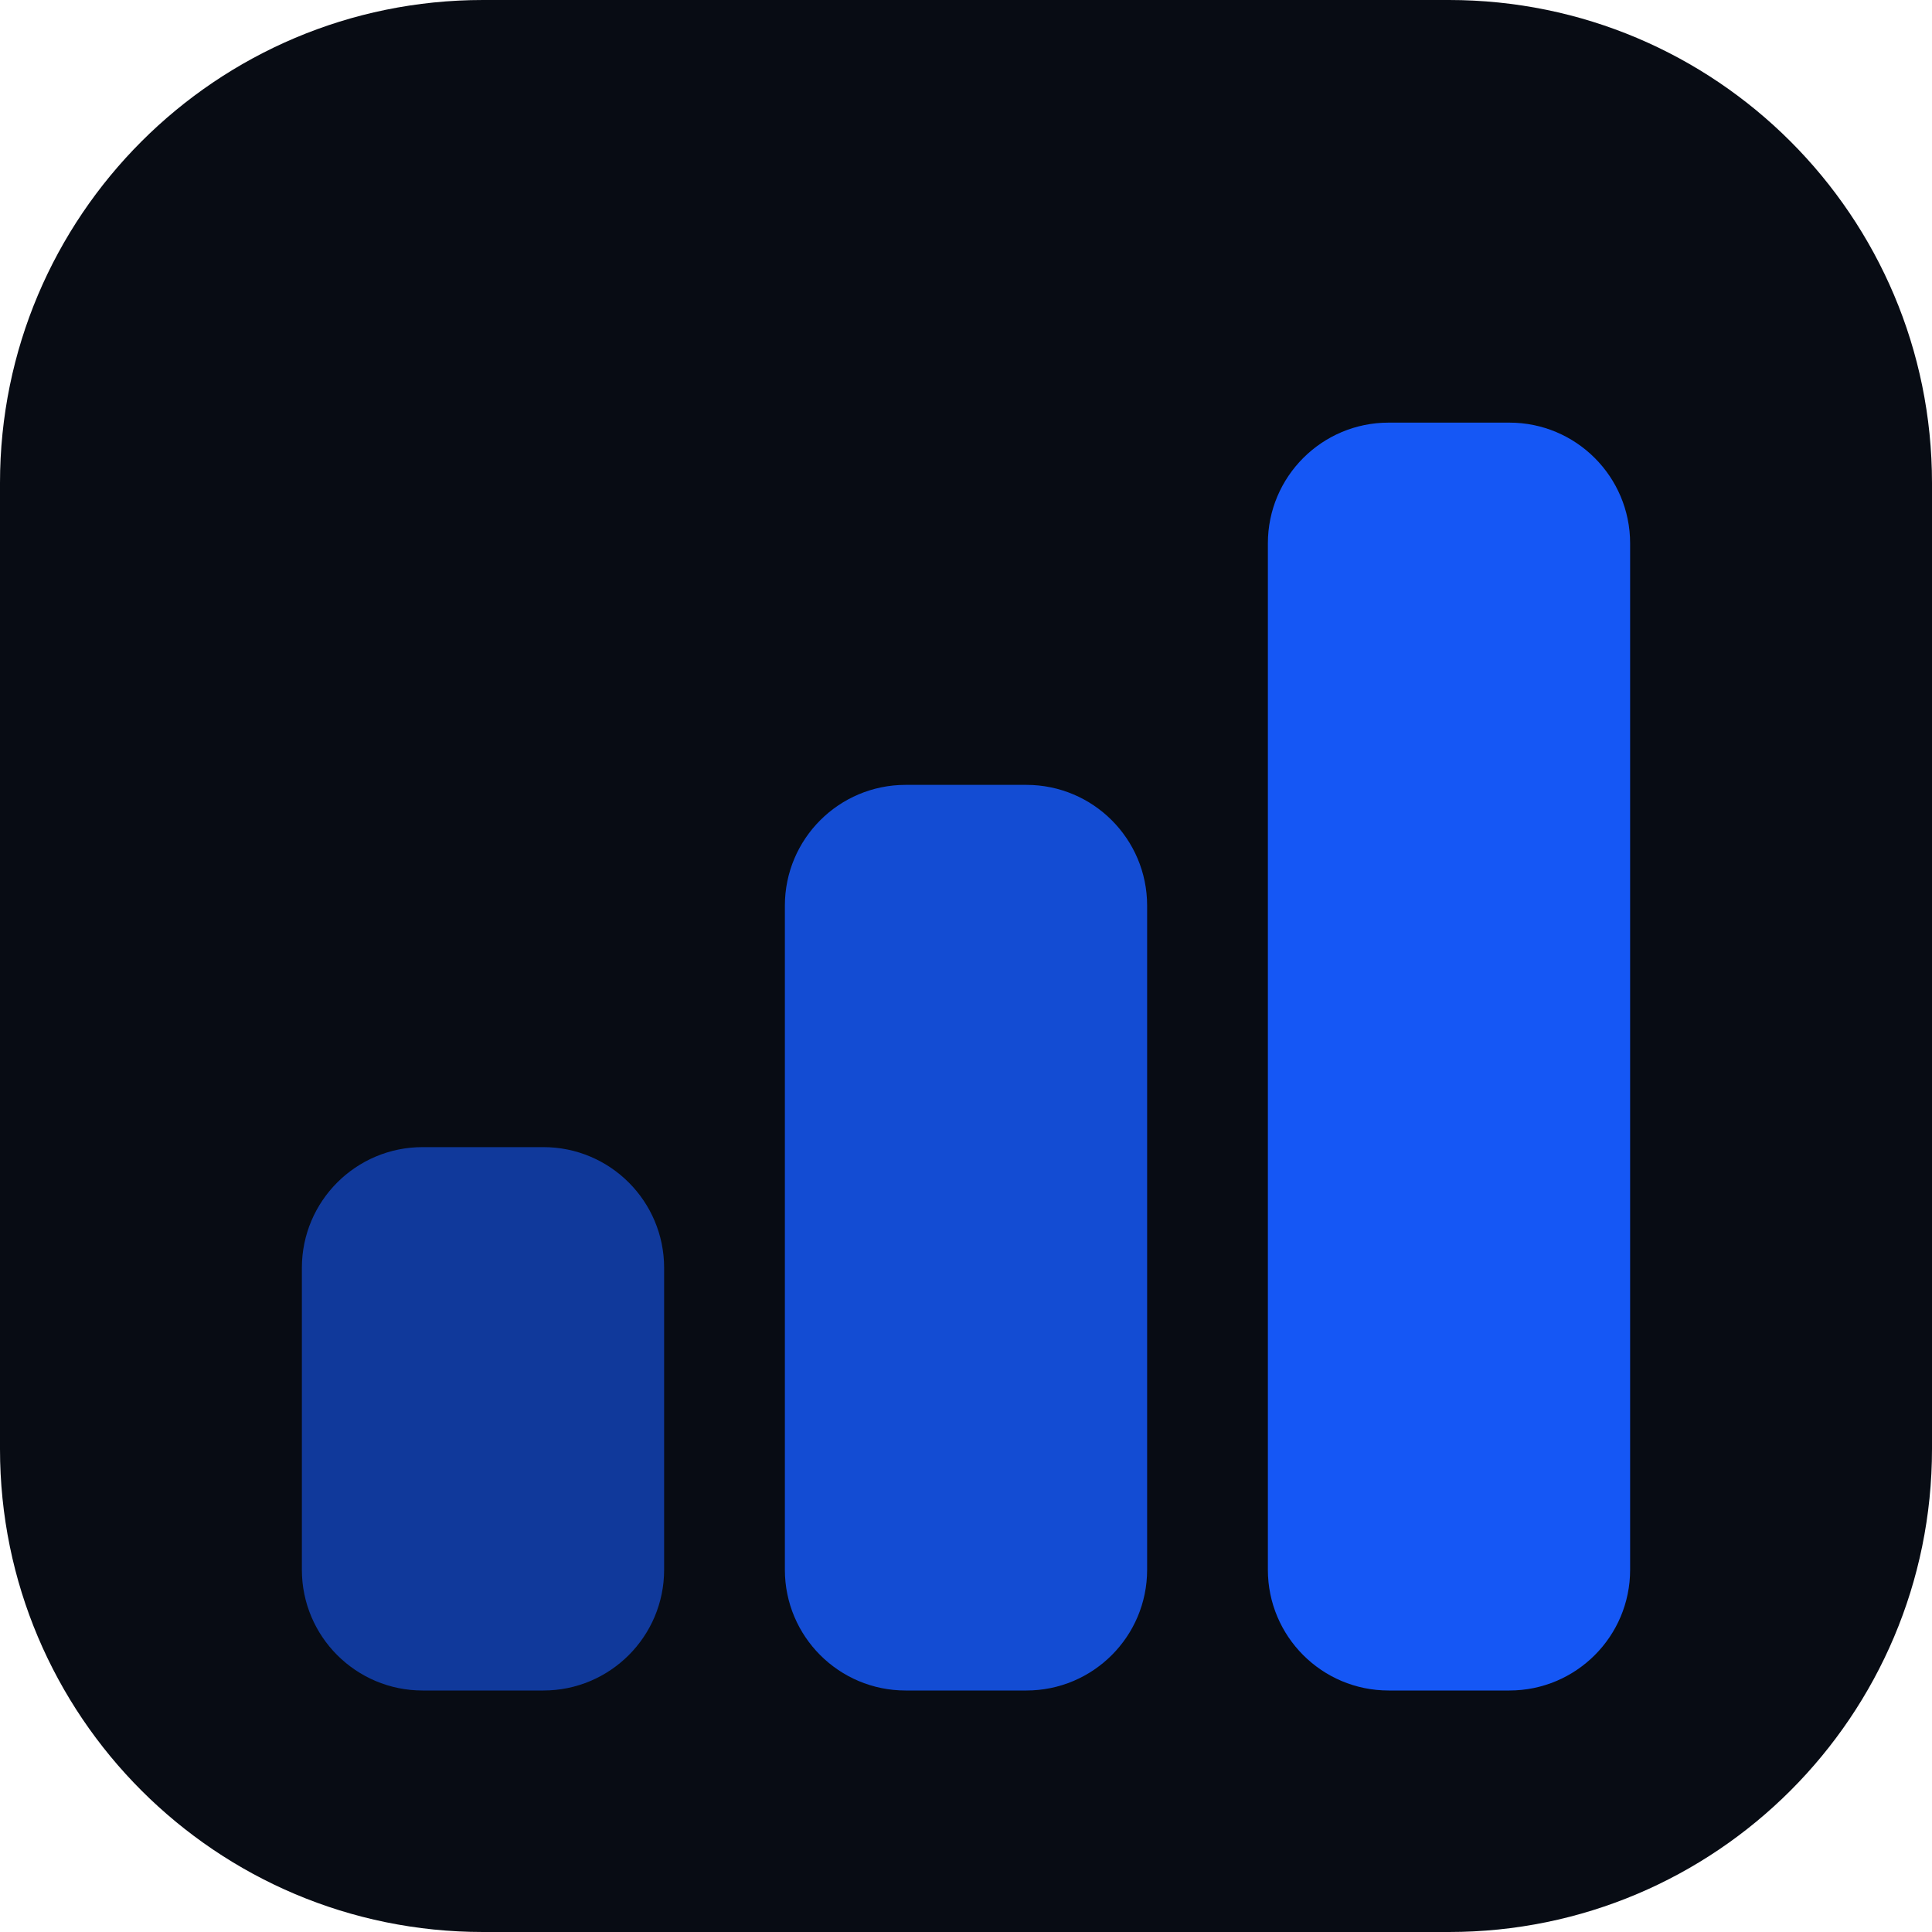
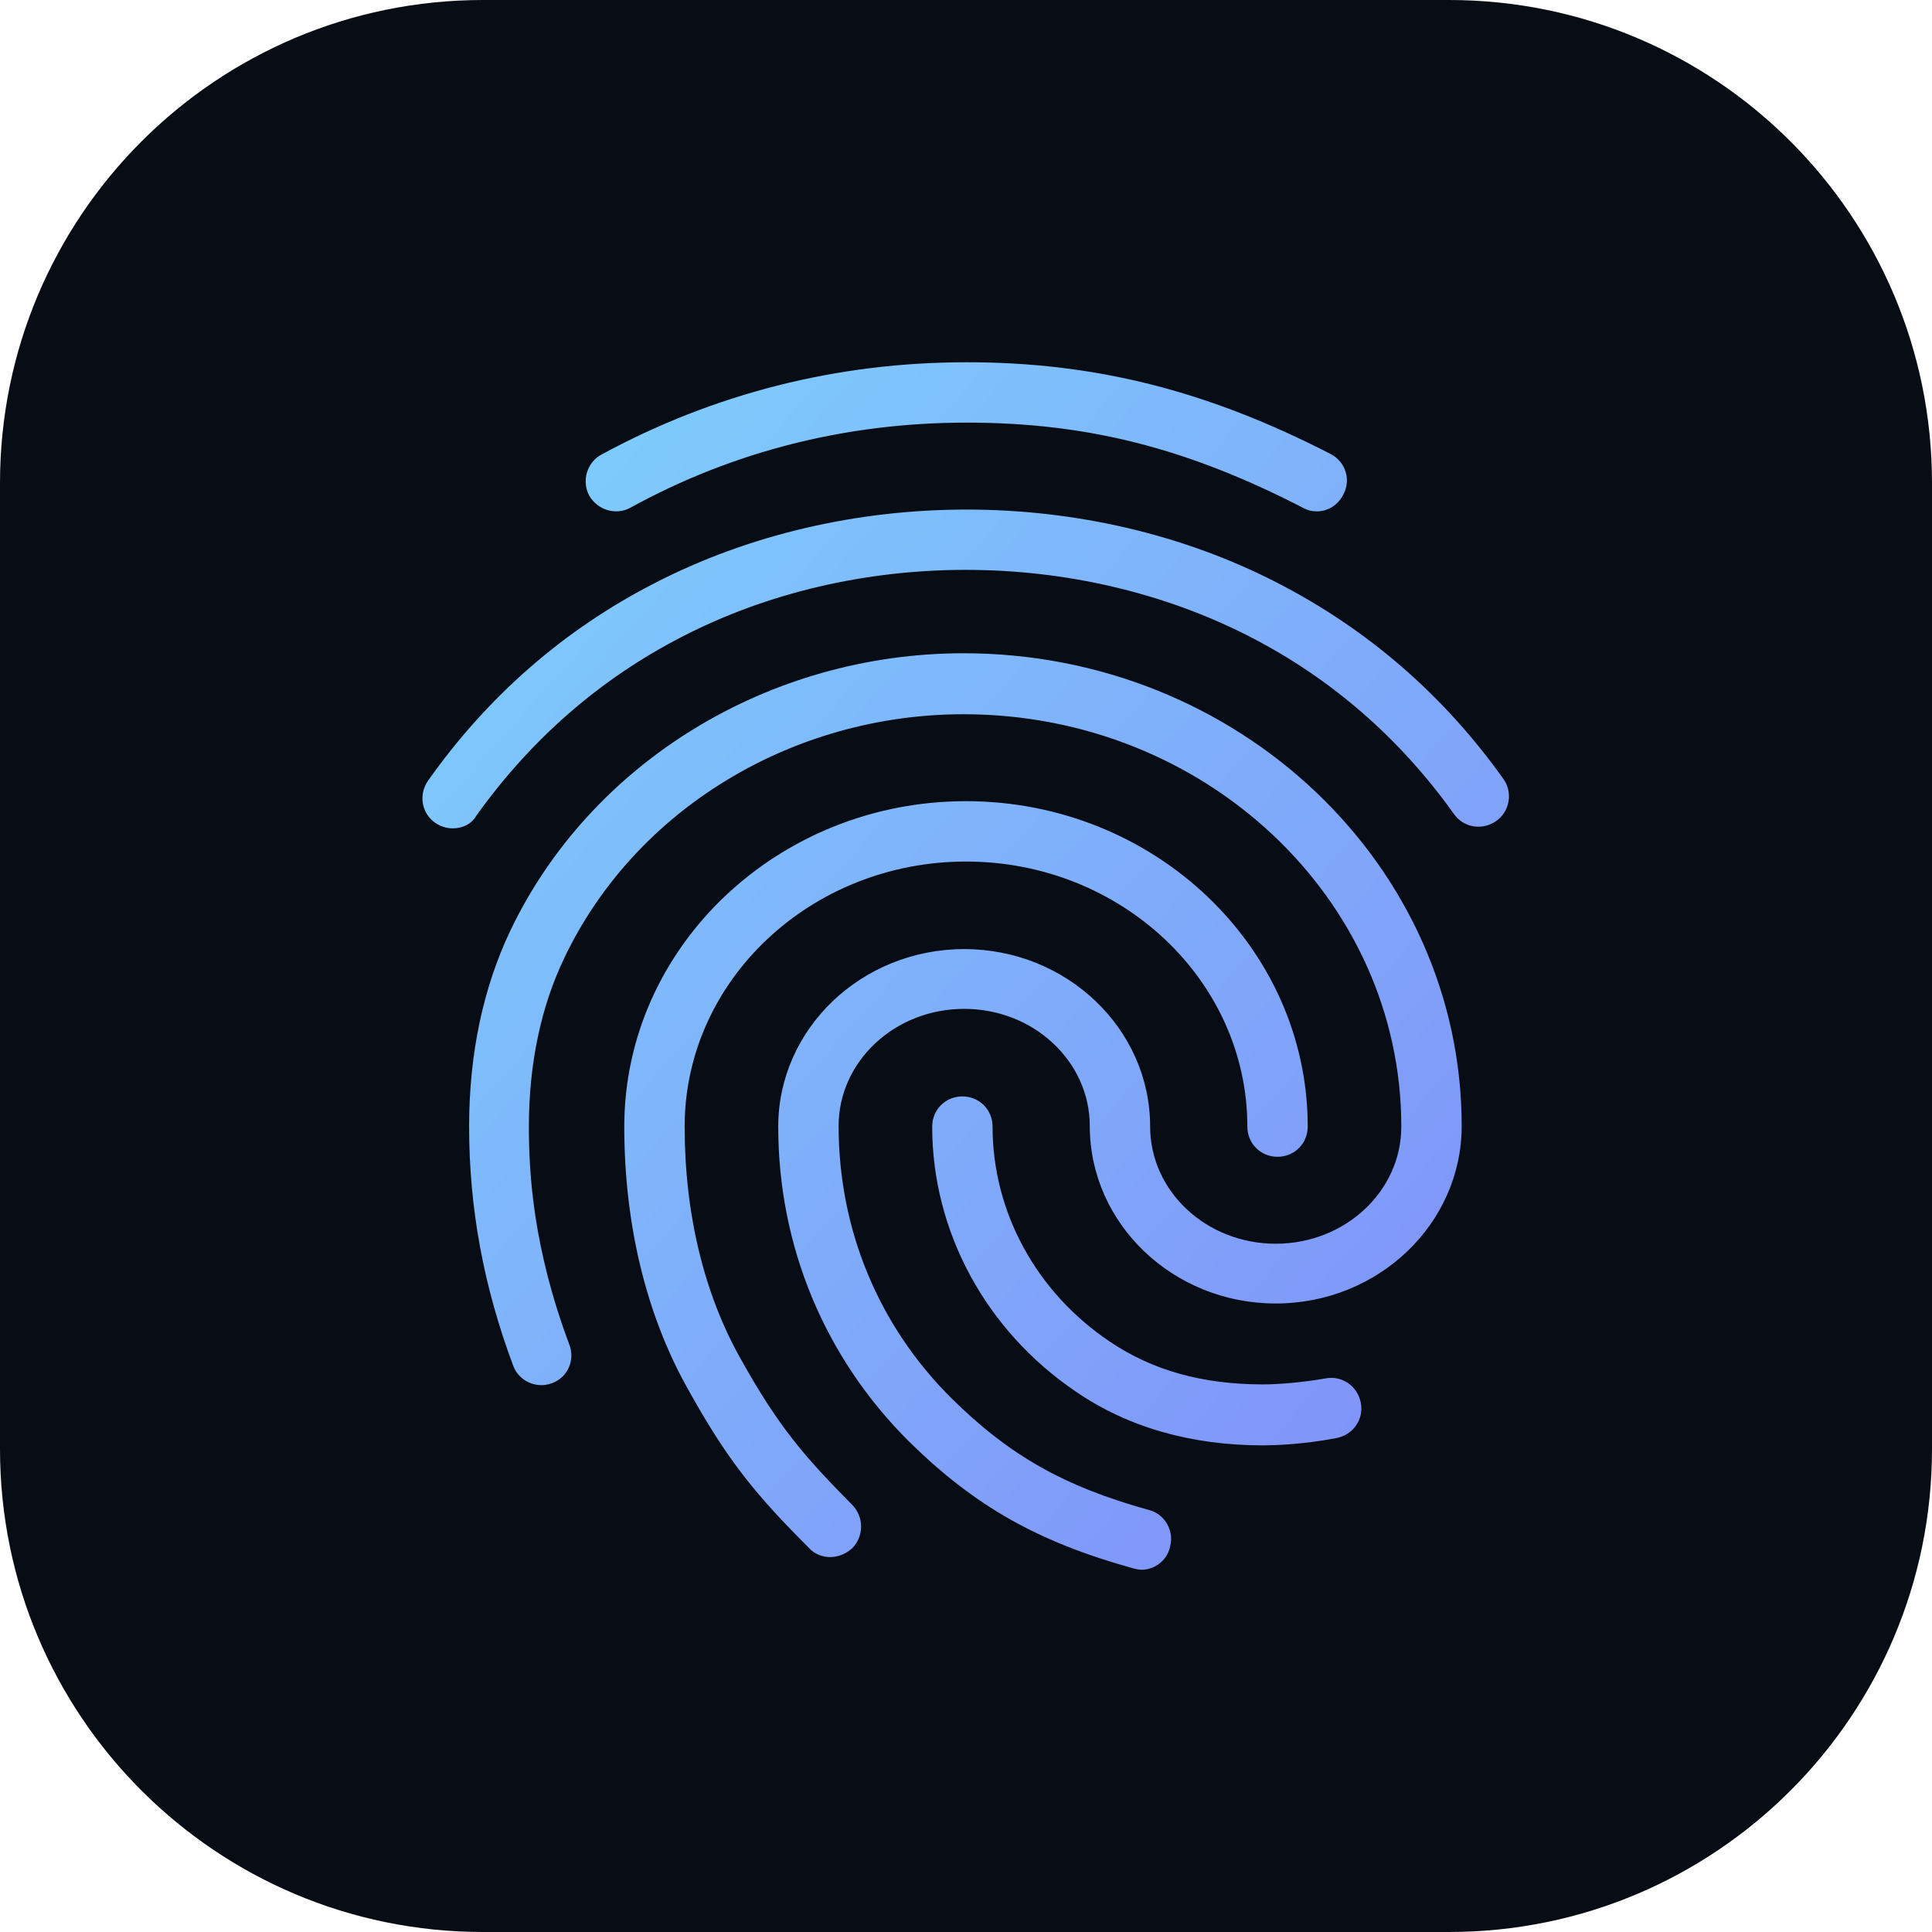
<svg xmlns="http://www.w3.org/2000/svg" viewBox="0 0 32 32" fill="none">
  <rect width="32" height="32" rx="8" fill="#080c14" />
-   <rect x="5" y="19" width="6" height="9" rx="2" fill="#1557f5" opacity="0.6" />
-   <rect x="13" y="13" width="6" height="15" rx="2" fill="#1557f5" opacity="0.85" />
-   <rect x="21" y="7" width="6" height="21" rx="2" fill="#1557f5" />
+   <defs>
+     <linearGradient id="fg" x1="0" y1="0" x2="1" y2="1">
+       <stop offset="0%" stop-color="#7dd3fc" />
+       <stop offset="100%" stop-color="#818cf8" />
+     </linearGradient>
+   </defs>
+   <g transform="translate(4, 4) scale(1.0)">
+     <path fill="url(#fg)" d="M17.81 4.47c-.08 0-.16-.02-.23-.06C15.66 3.42 14 3 12.01 3c-1.98 0-3.86.47-5.57 1.41-.24.13-.54.04-.68-.2-.13-.24-.04-.55.2-.68C7.82 2.52 9.86 2 12.01 2c2.13 0 3.99.47 6.03 1.52.25.13.34.43.21.67-.09.18-.26.28-.44.28M3.5 9.72c-.1 0-.2-.03-.29-.09-.23-.16-.28-.47-.12-.7.99-1.4 2.25-2.5 3.75-3.27C9.98 4.04 14 4.03 17.15 5.65c1.5.77 2.76 1.86 3.75 3.25.16.22.11.54-.12.7s-.54.11-.7-.12c-.9-1.26-2.04-2.25-3.39-2.94-2.87-1.47-6.54-1.47-9.4.01-1.36.7-2.5 1.7-3.4 2.96-.08.14-.23.21-.39.21m6.25 12.07c-.13 0-.26-.05-.35-.15-.87-.87-1.34-1.43-2.01-2.64-.69-1.23-1.05-2.73-1.05-4.34 0-2.97 2.54-5.39 5.66-5.39s5.66 2.42 5.66 5.39c0 .28-.22.5-.5.5s-.5-.22-.5-.5c0-2.42-2.09-4.39-4.66-4.39s-4.66 1.97-4.66 4.39c0 1.44.32 2.77.93 3.85.64 1.15 1.08 1.64 1.85 2.42.19.2.19.51 0 .71-.11.1-.24.15-.37.15m7.17-1.85c-1.19 0-2.24-.3-3.1-.89-1.49-1.01-2.38-2.65-2.38-4.39 0-.28.22-.5.5-.5s.5.22.5.5c0 1.41.72 2.74 1.94 3.56.71.48 1.54.71 2.54.71.24 0 .64-.03 1.04-.1.27-.05.53.13.58.41.05.27-.13.53-.41.58-.57.11-1.07.12-1.21.12M14.91 22c-.04 0-.09-.01-.13-.02-1.59-.44-2.63-1.03-3.72-2.1-1.4-1.39-2.17-3.24-2.17-5.22 0-1.62 1.38-2.94 3.08-2.94s3.08 1.32 3.08 2.94c0 1.07.93 1.94 2.08 1.94s2.08-.87 2.08-1.94c0-3.77-3.25-6.83-7.25-6.83-2.84 0-5.44 1.58-6.61 4.03-.39.81-.59 1.76-.59 2.8 0 .78.07 2.01.67 3.61.1.26-.03.55-.29.64-.26.1-.55-.04-.64-.29-.49-1.31-.73-2.61-.73-3.96 0-1.2.23-2.29.68-3.24 1.33-2.79 4.28-4.6 7.51-4.6 4.55 0 8.25 3.51 8.25 7.83 0 1.62-1.38 2.94-3.08 2.94s-3.08-1.32-3.08-2.94c0-1.07-.93-1.94-2.08-1.94s-2.08.87-2.08 1.94c0 1.71.66 3.31 1.87 4.51.95.94 1.86 1.46 3.27 1.85.27.07.42.35.35.61-.05.23-.26.38-.47.38" />
+   </g>
</svg>
